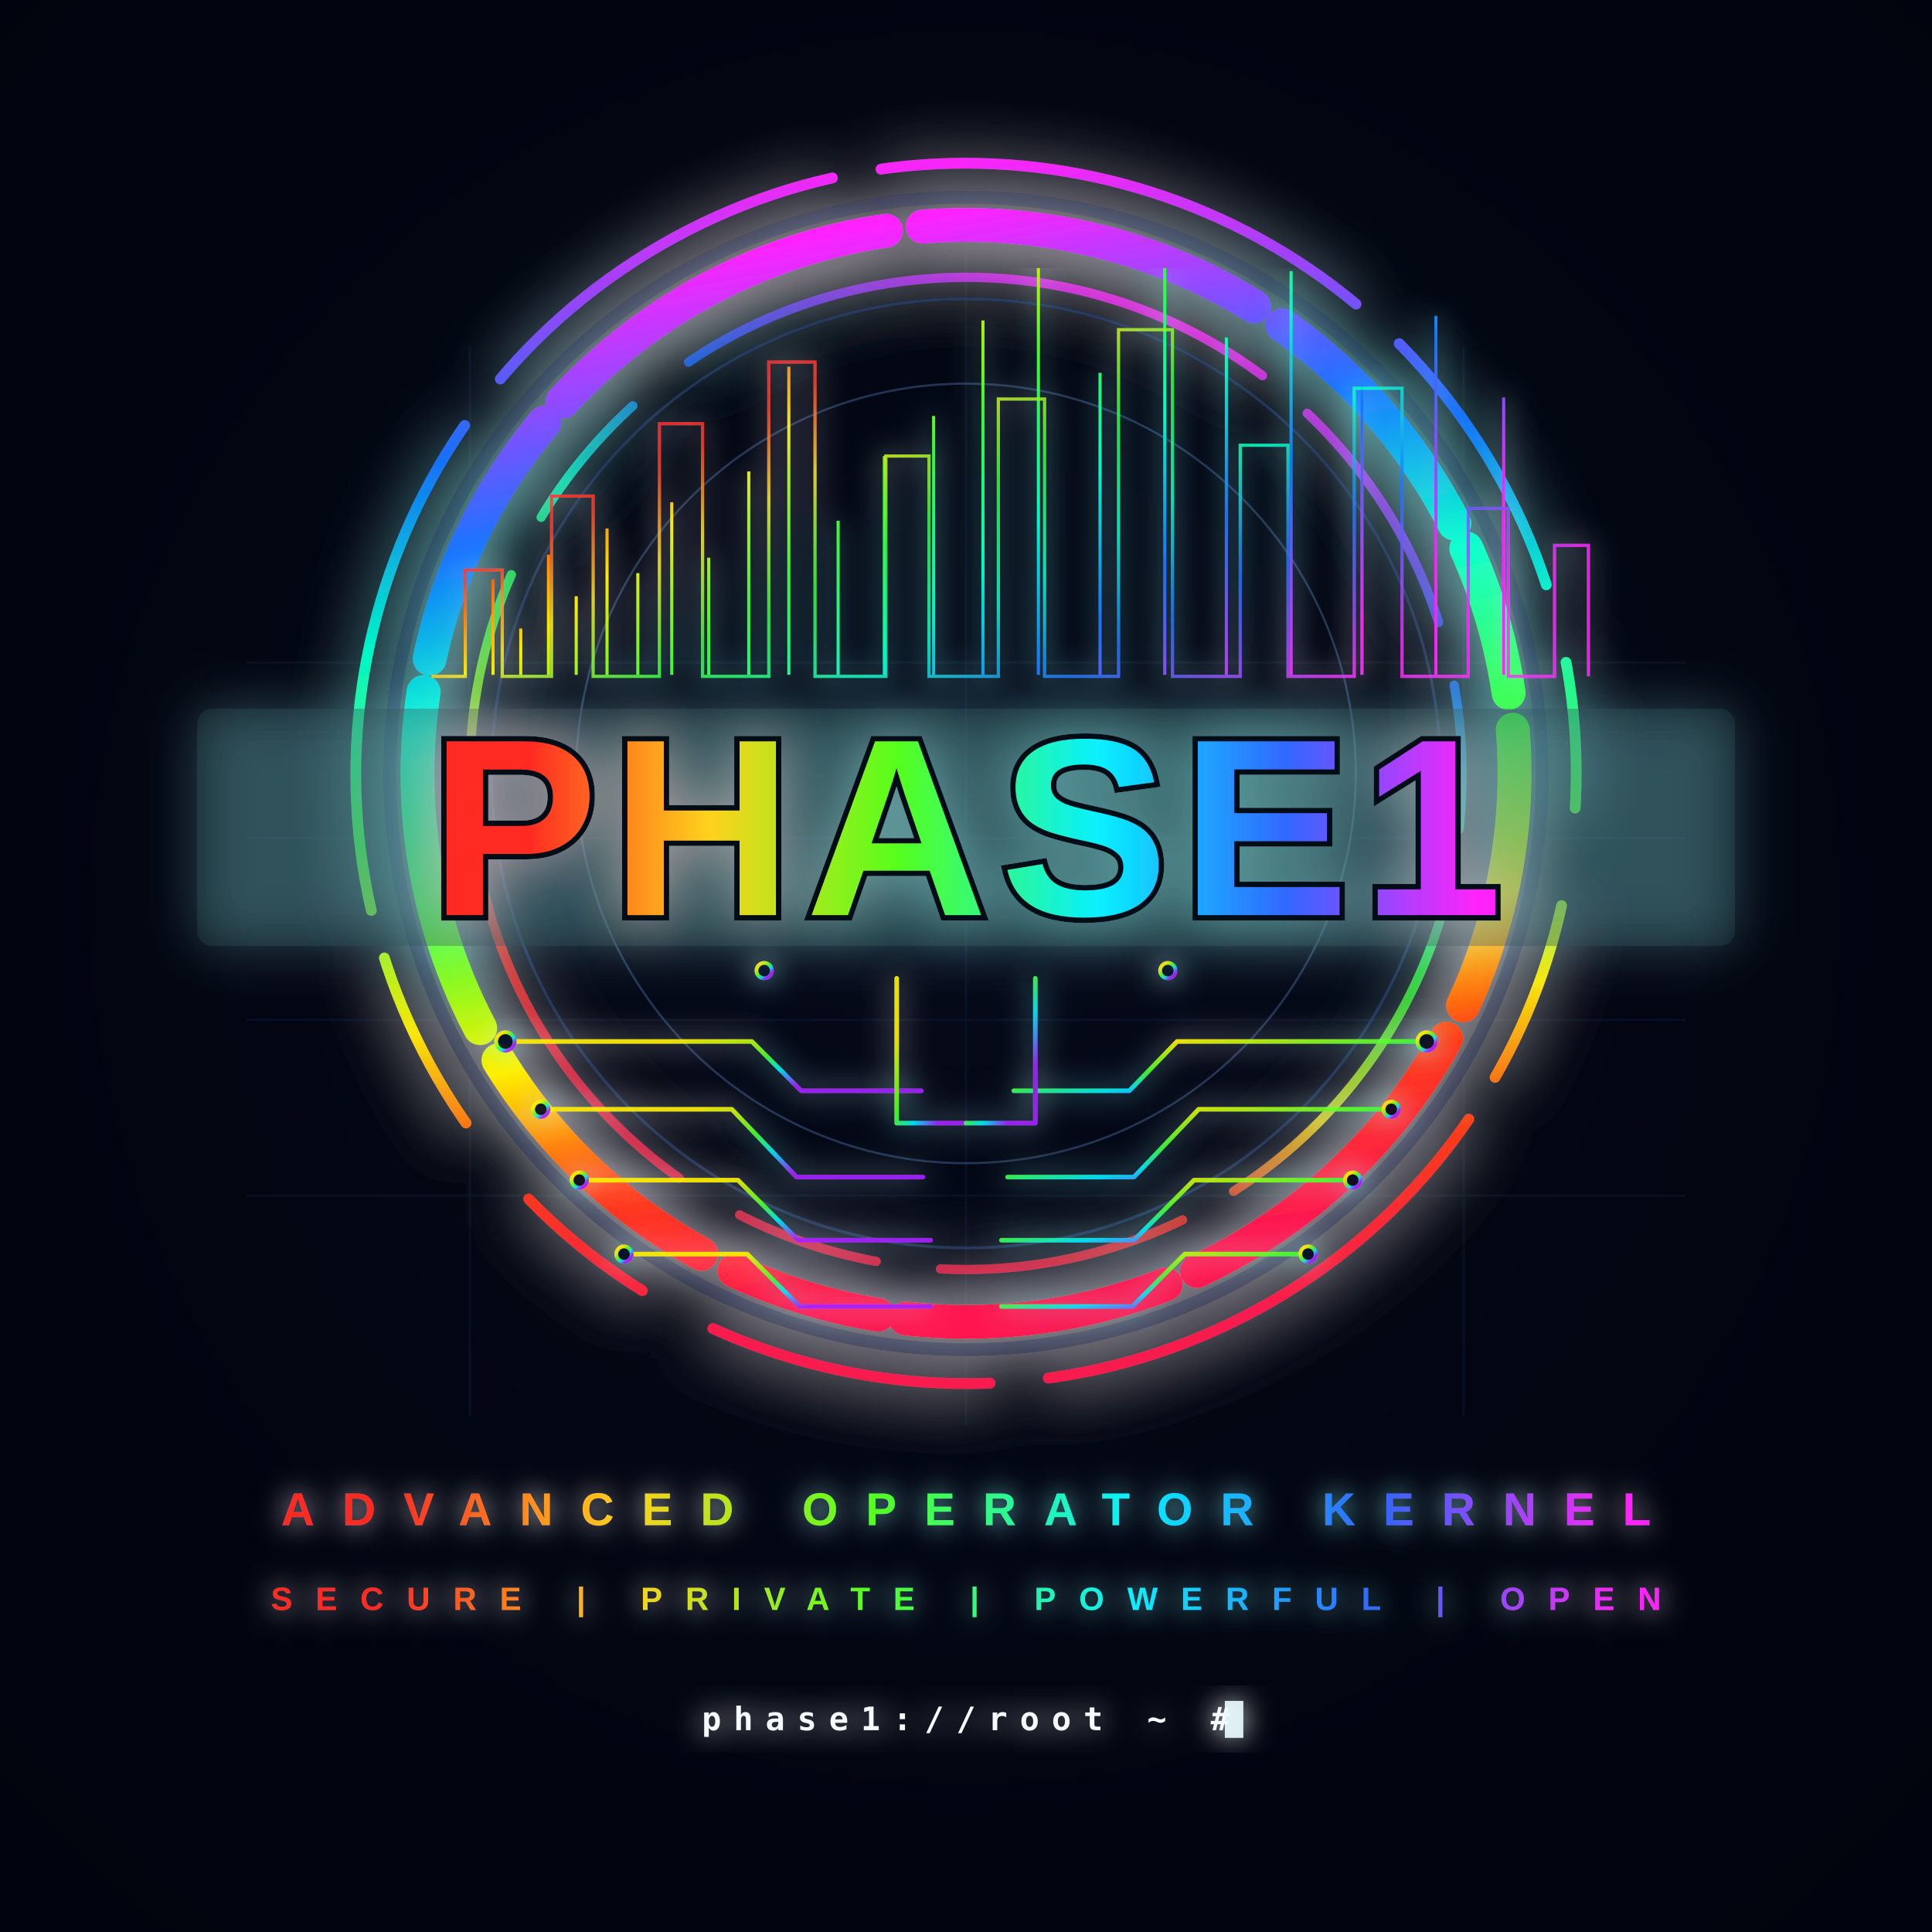
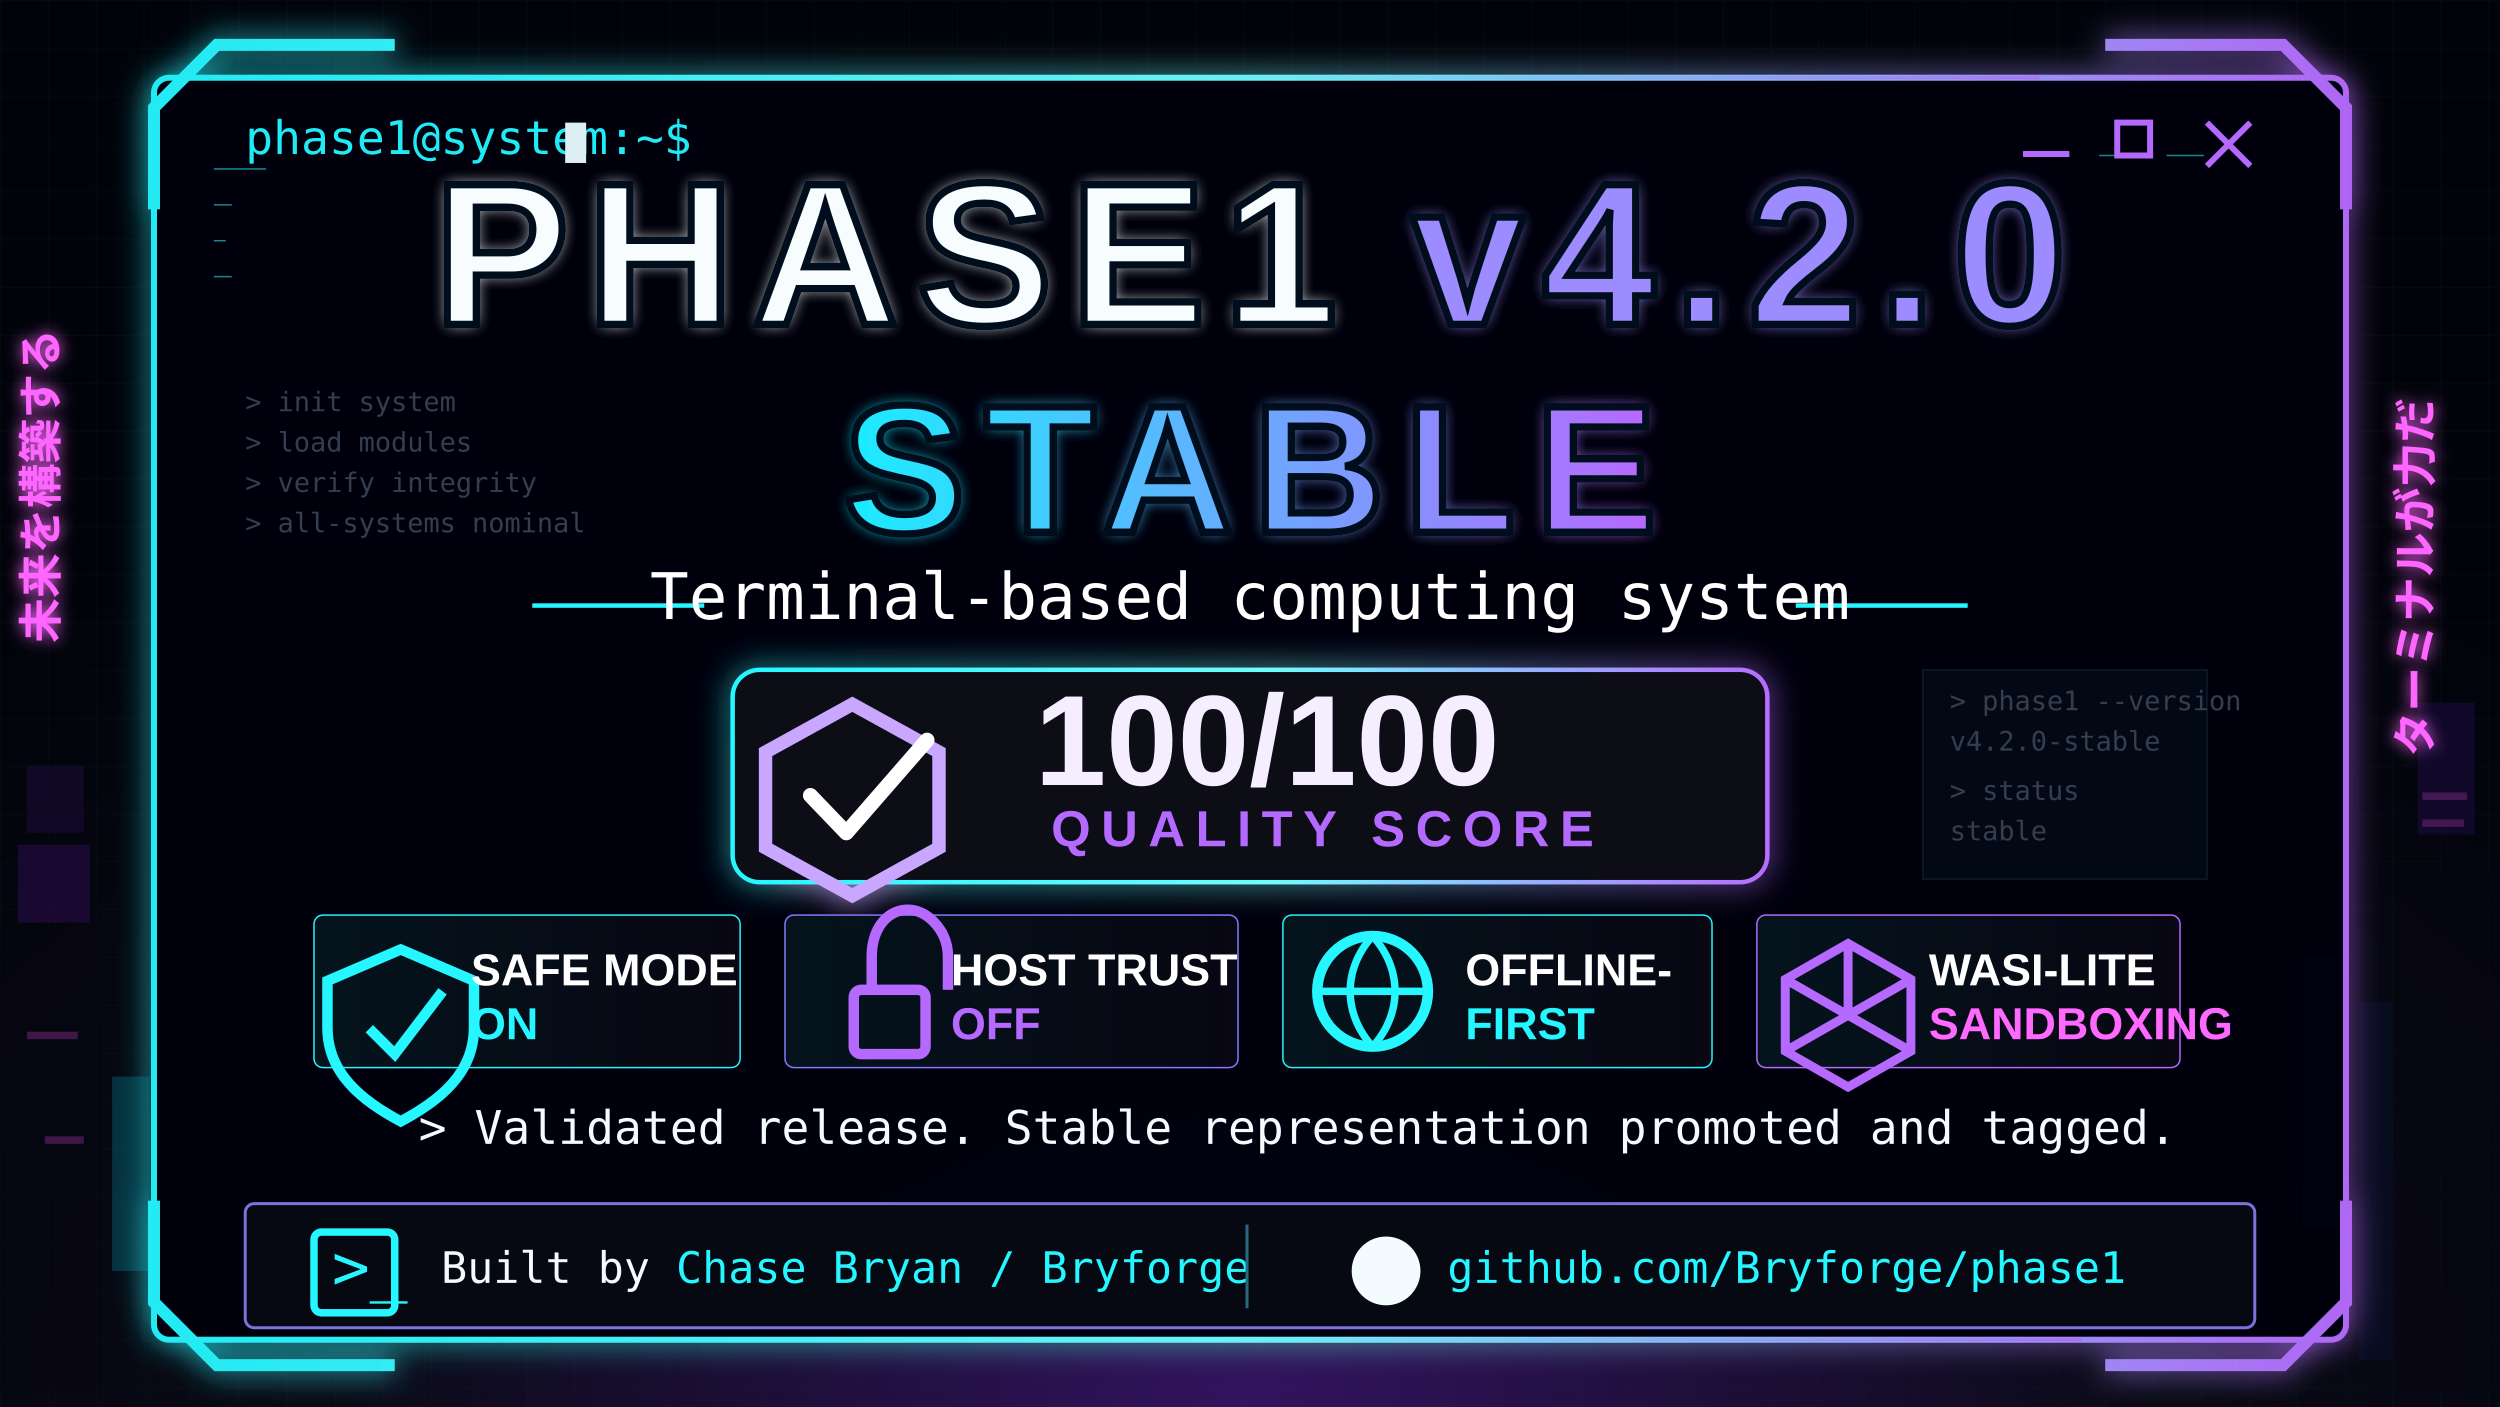
- <svg xmlns="http://www.w3.org/2000/svg" viewBox="0 0 1254 1254" role="img" aria-labelledby="title desc">
+ <svg xmlns="http://www.w3.org/2000/svg" viewBox="0 0 1672 941" role="img" aria-labelledby="title desc">
  <defs>
-     <radialGradient id="bg" cx="50%" cy="47%" r="72%">
-       <stop offset="0%" stop-color="#090d22" />
-       <stop offset="55%" stop-color="#030611" />
-       <stop offset="100%" stop-color="#00030a" />
+     <linearGradient id="cyanPurple" x1="0" x2="1">
+       <stop offset="0" stop-color="#25f6ff" />
+       <stop offset="0.52" stop-color="#6ffcff" />
+       <stop offset="1" stop-color="#b86cff" />
+     </linearGradient>
+     <linearGradient id="stable" x1="0" x2="1">
+       <stop offset="0" stop-color="#1cecff" />
+       <stop offset="1" stop-color="#b669ff" />
+     </linearGradient>
+     <linearGradient id="panel" x1="0" x2="1">
+       <stop offset="0" stop-color="#05151d" stop-opacity="0.94" />
+       <stop offset="1" stop-color="#080713" stop-opacity="0.95" />
+     </linearGradient>
+     <radialGradient id="cityGlow" cx="50%" cy="100%" r="75%">
+       <stop offset="0" stop-color="#33135f" />
+       <stop offset="0.48" stop-color="#090a15" />
+       <stop offset="1" stop-color="#01030a" />
    </radialGradient>
-     <linearGradient id="rainbow" x1="10%" y1="30%" x2="94%" y2="74%">
-       <stop offset="0%" stop-color="#ff184f" />
-       <stop offset="14%" stop-color="#ff3a16" />
-       <stop offset="27%" stop-color="#fff000" />
-       <stop offset="43%" stop-color="#39ff34" />
-       <stop offset="60%" stop-color="#00ffcb" />
-       <stop offset="76%" stop-color="#1476ff" />
-       <stop offset="100%" stop-color="#ff23ff" />
-     </linearGradient>
-     <linearGradient id="word" x1="8%" y1="50%" x2="98%" y2="50%">
-       <stop offset="0%" stop-color="#ff2a23" />
-       <stop offset="19%" stop-color="#ffd21a" />
-       <stop offset="39%" stop-color="#55ff1e" />
-       <stop offset="60%" stop-color="#08f0ff" />
-       <stop offset="80%" stop-color="#3267ff" />
-       <stop offset="100%" stop-color="#ff24fb" />
-     </linearGradient>
-     <linearGradient id="circuit" x1="20%" y1="20%" x2="80%" y2="80%">
-       <stop offset="0%" stop-color="#fff000" />
-       <stop offset="45%" stop-color="#4aff30" />
-       <stop offset="70%" stop-color="#00eaff" />
-       <stop offset="100%" stop-color="#a724ff" />
-     </linearGradient>
-     <filter id="glow" x="-40%" y="-40%" width="180%" height="180%">
-       <feGaussianBlur stdDeviation="9" result="blur" />
-       <feColorMatrix in="blur" type="matrix" values="1 0 0 0 0.22 0 1 0 0 0.85 0 0 1 0 1 0 0 0 0.9 0" result="color" />
+     <filter id="glow" x="-30%" y="-30%" width="160%" height="160%">
+       <feGaussianBlur stdDeviation="5" result="blur" />
      <feMerge>
-         <feMergeNode in="color" />
+         <feMergeNode in="blur" />
        <feMergeNode in="SourceGraphic" />
      </feMerge>
    </filter>
-     <filter id="heavyGlow" x="-55%" y="-55%" width="210%" height="210%">
-       <feGaussianBlur stdDeviation="18" result="blur" />
-       <feColorMatrix in="blur" type="matrix" values="1 0 0 0 0.3 0 1 0 0 0.9 0 0 1 0 1 0 0 0 0.72 0" result="color" />
+     <filter id="softGlow" x="-50%" y="-50%" width="200%" height="200%">
+       <feGaussianBlur stdDeviation="10" result="blur" />
      <feMerge>
-         <feMergeNode in="color" />
+         <feMergeNode in="blur" />
        <feMergeNode in="SourceGraphic" />
      </feMerge>
    </filter>
-     <filter id="shadow" x="-25%" y="-25%" width="150%" height="150%">
-       <feDropShadow dx="0" dy="16" stdDeviation="22" flood-color="#000" flood-opacity="0.75" />
-     </filter>
-     <clipPath id="upperCircle">
-       <rect x="200" y="174" width="854" height="312" />
-     </clipPath>
-     <clipPath id="lowerCircle">
-       <rect x="206" y="600" width="848" height="303" />
-     </clipPath>
+     <pattern id="grid" width="32" height="32" patternUnits="userSpaceOnUse">
+       <path d="M32 0H0v32" fill="none" stroke="#14323f" stroke-width="1" opacity="0.35" />
+     </pattern>
+     <style>
+       .mono{font-family:Menlo,Consolas,'SFMono-Regular',monospace}.sans{font-family:Arial,Helvetica,sans-serif}.heavy{font-family:Arial Black,Impact,Arial,sans-serif;font-weight:900}.small{font-size:32px}.muted{fill:#6a7a93;opacity:.5}.white{fill:#f4fbff}.cyan{fill:#25f6ff}.purple{fill:#b669ff}.stroke-cyan{stroke:#25f6ff}.stroke-purple{stroke:#b669ff}
+     </style>
  </defs>
-   <rect width="1254" height="1254" fill="url(#bg)" />
-   <rect width="1254" height="1254" fill="#020511" opacity="0.52" />
-   <g opacity="0.14" stroke="#284b78" stroke-width="1.5">
-     <path d="M160 430h934M160 544h934M160 662h934M160 776h934" />
-     <path d="M305 225v694M627 165v760M950 225v694" />
-   </g>
-   <g transform="translate(627 502)" filter="url(#shadow)">
-     <circle r="374" fill="none" stroke="#131d38" stroke-width="8" opacity="0.9" />
-     <circle r="308" fill="none" stroke="#1f355c" stroke-width="2" opacity="0.8" />
-     <circle r="253" fill="none" stroke="#2f466d" stroke-width="1.4" opacity="0.7" />
-     <g filter="url(#heavyGlow)">
-       <circle r="356" fill="none" stroke="url(#rainbow)" stroke-width="22" stroke-linecap="round" stroke-dasharray="184 24 225 22 172 18 98 24" transform="rotate(-128)" />
-       <circle r="396" fill="none" stroke="url(#rainbow)" stroke-width="7" stroke-linecap="round" stroke-dasharray="120 32 330 38 185 52 95 64" transform="rotate(-120)" opacity="0.96" />
-       <circle r="322" fill="none" stroke="url(#rainbow)" stroke-width="6" stroke-linecap="round" stroke-dasharray="240 38 162 42 94 46" transform="rotate(-96)" opacity="0.76" />
+   <rect width="1672" height="941" fill="url(#cityGlow)" />
+   <rect width="1672" height="941" fill="url(#grid)" opacity="0.45" />
+   <g opacity="0.45">
+     <rect x="0" y="620" width="68" height="310" fill="#070512" />
+     <rect x="18" y="512" width="38" height="45" fill="#1e0b43" />
+     <rect x="12" y="565" width="48" height="52" fill="#330b58" />
+     <rect x="1604" y="582" width="68" height="350" fill="#070512" />
+     <rect x="1617" y="470" width="38" height="88" fill="#210a4b" />
+     <rect x="1578" y="670" width="22" height="240" fill="#0c1230" />
+     <g fill="#ff4dff" opacity="0.5">
+       <rect x="18" y="690" width="34" height="5" />
+       <rect x="1620" y="530" width="30" height="5" />
+       <rect x="1620" y="548" width="28" height="5" />
+       <rect x="30" y="760" width="26" height="5" />
+     </g>
+     <g fill="#00eaff" opacity="0.4">
+       <rect x="75" y="720" width="25" height="130" />
+       <rect x="1540" y="640" width="22" height="180" />
    </g>
  </g>
-   <g clip-path="url(#upperCircle)" filter="url(#glow)" opacity="0.98">
-     <g transform="translate(302 296)" fill="none" stroke="url(#rainbow)" stroke-width="2">
-       <path d="M0 142v-42M18 142v-62M36 142v-30M54 142v-78M72 142v-51M92 142v-95M112 142v-66M134 142V30M158 142V66M184 142V10M210 142V-58M242 142V42M272 142V0M304 142V-26M336 142V-88M372 142V-152M412 142V-54M454 142V-126M494 142V-77M536 142V-120M582 142V-48M630 142V-91M674 142V-38" />
-       <path d="M0 142h690" stroke-width="1.4" opacity="0.52" />
+   <g filter="url(#softGlow)" opacity="0.95">
+     <rect x="103" y="52" width="1466" height="844" rx="10" fill="#020610" stroke="url(#cyanPurple)" stroke-width="4" />
+     <path d="M103 140V72l42-42h119M1569 140V72l-42-42h-119M103 803v68l42 42h119M1569 803v68l-42 42h-119" fill="none" stroke="url(#cyanPurple)" stroke-width="8" />
+     <path d="M174 52h1190M206 896h1186" stroke="url(#cyanPurple)" stroke-width="2" opacity="0.85" />
+   </g>
+   <g class="mono" font-size="31" fill="#22f6ff" opacity="0.95">
+     <text x="164" y="103">phase1@system:~$</text>
+     <rect x="378" y="82" width="14" height="27" fill="#e9fbff" />
+   </g>
+   <g class="mono muted" font-size="18">
+     <text x="164" y="275">&gt; init system</text>
+     <text x="164" y="302">&gt; load modules</text>
+     <text x="164" y="329">&gt; verify integrity</text>
+     <text x="164" y="356">&gt; all-systems nominal</text>
+   </g>
+   <g class="mono muted" font-size="18">
+     <rect x="1286" y="448" width="190" height="140" fill="#06111b" stroke="#17364a" />
+     <text x="1304" y="475">&gt; phase1 --version</text>
+     <text x="1304" y="502">v4.2.0-stable</text>
+     <text x="1304" y="535">&gt; status</text>
+     <text x="1304" y="562">stable</text>
+   </g>
+   <g class="heavy" text-anchor="middle" filter="url(#glow)">
+     <text x="836" y="217" font-size="136" fill="#f7fdff" letter-spacing="12" stroke="#06111a" stroke-width="5">PHASE1 <tspan fill="#9c8cff">v4.2.0</tspan>
+     </text>
+     <text x="836" y="356" font-size="122" fill="url(#stable)" letter-spacing="13" stroke="#06111a" stroke-width="5">STABLE</text>
+   </g>
+   <g text-anchor="middle" class="mono" font-size="43" fill="#ffffff">
+     <path d="M356 405h115m730 0h115" stroke="#25f6ff" stroke-width="3" />
+     <text x="836" y="414">Terminal-based computing system</text>
+   </g>
+   <g filter="url(#softGlow)">
+     <rect x="490" y="448" width="692" height="142" rx="18" fill="#070817" stroke="url(#cyanPurple)" stroke-width="3" />
+     <path d="M570 471l58 32v64l-58 32-58-32v-64z" fill="none" stroke="#caa7ff" stroke-width="9" />
+     <path d="M542 532l24 25 54-62" fill="none" stroke="#fff" stroke-width="10" stroke-linecap="round" stroke-linejoin="round" />
+     <text class="heavy" x="692" y="525" font-size="86" fill="#f5eeff">100/100</text>
+     <text class="heavy" x="703" y="566" font-size="34" fill="#b56bff" letter-spacing="7">QUALITY SCORE</text>
+   </g>
+   <g class="sans" font-weight="800" font-size="30">
+     <g>
+       <rect x="210" y="612" width="285" height="102" rx="6" fill="url(#panel)" stroke="#25f6ff" />
+       <path d="M268 635l49 21v31c0 31-23 49-49 63-26-14-49-32-49-63v-31z" fill="none" stroke="#25f6ff" stroke-width="7" />
+       <path d="M247 688l17 17 32-42" fill="none" stroke="#25f6ff" stroke-width="7" />
+       <text x="315" y="659" fill="#fff">SAFE MODE</text>
+       <text x="315" y="695" fill="#25f6ff">ON</text>
    </g>
-     <g transform="translate(280 214)" stroke="url(#rainbow)" stroke-width="2.1" fill="none" opacity="0.86">
-       <path d="M0 225h22V156h24v69h32V108h27v117h43V61h28v164h43V21h30v204h46V82h28v143h45V45h30v180h48V0h35v225h44V75h31v150h43V38h31v187h43V116h26v109h30V140h22v85" />
+     <g>
+       <rect x="525" y="612" width="303" height="102" rx="6" fill="url(#panel)" stroke="#8778ff" />
+       <rect x="571" y="662" width="48" height="43" rx="5" fill="none" stroke="#b669ff" stroke-width="7" />
+       <path d="M583 662v-22c0-30 25-40 41-24 7 7 10 15 10 24v22" fill="none" stroke="#b669ff" stroke-width="7" />
+       <text x="636" y="659" fill="#fff">HOST TRUST</text>
+       <text x="636" y="695" fill="#b669ff">OFF</text>
+     </g>
+     <g>
+       <rect x="858" y="612" width="287" height="102" rx="6" fill="url(#panel)" stroke="#25f6ff" />
+       <circle cx="918" cy="663" r="37" fill="none" stroke="#25f6ff" stroke-width="7" />
+       <path d="M881 663h74M918 626c20 22 20 52 0 74M918 626c-20 22-20 52 0 74" stroke="#25f6ff" stroke-width="5" fill="none" />
+       <text x="980" y="659" fill="#fff">OFFLINE-</text>
+       <text x="980" y="695" fill="#25f6ff">FIRST</text>
+     </g>
+     <g>
+       <rect x="1175" y="612" width="283" height="102" rx="6" fill="url(#panel)" stroke="#b669ff" />
+       <path d="M1236 631l42 24v48l-42 24-42-24v-48zM1236 631v48l42 24M1236 679l-42 24M1194 655l42 24 42-24" fill="none" stroke="#b669ff" stroke-width="6" />
+       <text x="1290" y="659" fill="#fff">WASI-LITE</text>
+       <text x="1290" y="695" fill="#ff69ff">SANDBOXING</text>
    </g>
  </g>
-   <g clip-path="url(#lowerCircle)" filter="url(#glow)" opacity="0.92" stroke="url(#circuit)" stroke-linecap="round" stroke-linejoin="round" fill="none">
-     <g stroke-width="3">
-       <path d="M328 676h160l32 32h78" />
-       <path d="M926 676H764l-31 32h-75" />
-       <path d="M351 720h124l42 44h82" />
-       <path d="M903 720H778l-42 44h-82" />
-       <path d="M376 766h103l39 39h86" />
-       <path d="M878 766H775l-39 39h-86" />
-       <path d="M405 814h80l34 34h85" />
-       <path d="M849 814h-80l-34 34h-85" />
-       <path d="M496 630v246" />
-       <path d="M626 609v291" />
-       <path d="M758 630v246" />
-       <path d="M582 635v94h45" />
-       <path d="M672 635v94h-45" />
-     </g>
-     <g fill="#061123" stroke-width="2.5">
-       <circle cx="328" cy="676" r="6" />
-       <circle cx="926" cy="676" r="6" />
-       <circle cx="351" cy="720" r="5" />
-       <circle cx="903" cy="720" r="5" />
-       <circle cx="376" cy="766" r="5" />
-       <circle cx="878" cy="766" r="5" />
-       <circle cx="405" cy="814" r="5" />
-       <circle cx="849" cy="814" r="5" />
-       <circle cx="496" cy="630" r="5" />
-       <circle cx="758" cy="630" r="5" />
-     </g>
+   <text class="mono white" x="280" y="765" font-size="31">&gt; Validated release. Stable representation promoted and tagged.</text>
+   <g>
+     <rect x="164" y="805" width="1344" height="83" rx="6" fill="#060812" stroke="#7c72d9" stroke-width="2" />
+     <rect x="210" y="824" width="54" height="54" rx="5" fill="none" stroke="#25f6ff" stroke-width="5" />
+     <text x="222" y="862" class="mono" font-size="42" fill="#25f6ff">&gt;_</text>
+     <text x="295" y="858" class="mono white" font-size="29">Built by <tspan fill="#25f6ff">Chase Bryan / Bryforge</tspan>
+     </text>
+     <path d="M834 819v56" stroke="#2a6880" stroke-width="2" />
+     <circle cx="927" cy="850" r="23" fill="#f4fbff" />
+     <text x="968" y="858" class="mono" font-size="29" fill="#25f6ff">github.com/Bryforge/phase1</text>
  </g>
-   <g filter="url(#heavyGlow)">
-     <rect x="128" y="460" width="998" height="154" rx="10" fill="#020511" opacity="0.38" />
-     <text x="627" y="594" text-anchor="middle" font-family="Arial Black, Impact, Arial, Helvetica, sans-serif" font-size="164" font-weight="900" letter-spacing="8" fill="url(#word)" stroke="#050719" stroke-width="7" paint-order="stroke fill">PHASE1</text>
+   <g class="sans" font-size="30" font-weight="900" fill="#ff65ff" filter="url(#glow)">
+     <text x="38" y="430" transform="rotate(-90 38 430)">未来を構築する</text>
+     <text x="1626" y="506" transform="rotate(-90 1626 506)">ターミナルが力だ</text>
  </g>
-   <g filter="url(#glow)" font-family="Arial, Helvetica, sans-serif" fill="url(#word)">
-     <text x="627" y="990" text-anchor="middle" font-size="30" font-weight="800" letter-spacing="18">ADVANCED OPERATOR KERNEL</text>
-     <text x="627" y="1045" text-anchor="middle" font-size="21" font-weight="800" letter-spacing="15">SECURE | PRIVATE | POWERFUL | OPEN</text>
+   <g stroke="#25f6ff" opacity="0.55">
+     <path d="M143 113h35M143 137h12M143 161h8M143 185h12" />
+     <path d="M1355 104h25M1404 104h23M1449 104h25" />
  </g>
-   <g transform="translate(433 1092)" filter="url(#glow)">
-     <text x="194" y="31" text-anchor="middle" font-family="Menlo, Consolas, 'SFMono-Regular', monospace" font-size="21" font-weight="700" letter-spacing="8" fill="#f6fbff">phase1://root ~ #</text>
-     <rect x="362" y="12" width="12" height="24" fill="#e9fbff" opacity="0.92" />
+   <g stroke="#b669ff" stroke-width="4" fill="none">
+     <path d="M1353 103h31" />
+     <rect x="1416" y="82" width="22" height="22" />
+     <path d="M1476 82l29 29M1505 82l-29 29" />
  </g>
</svg>
